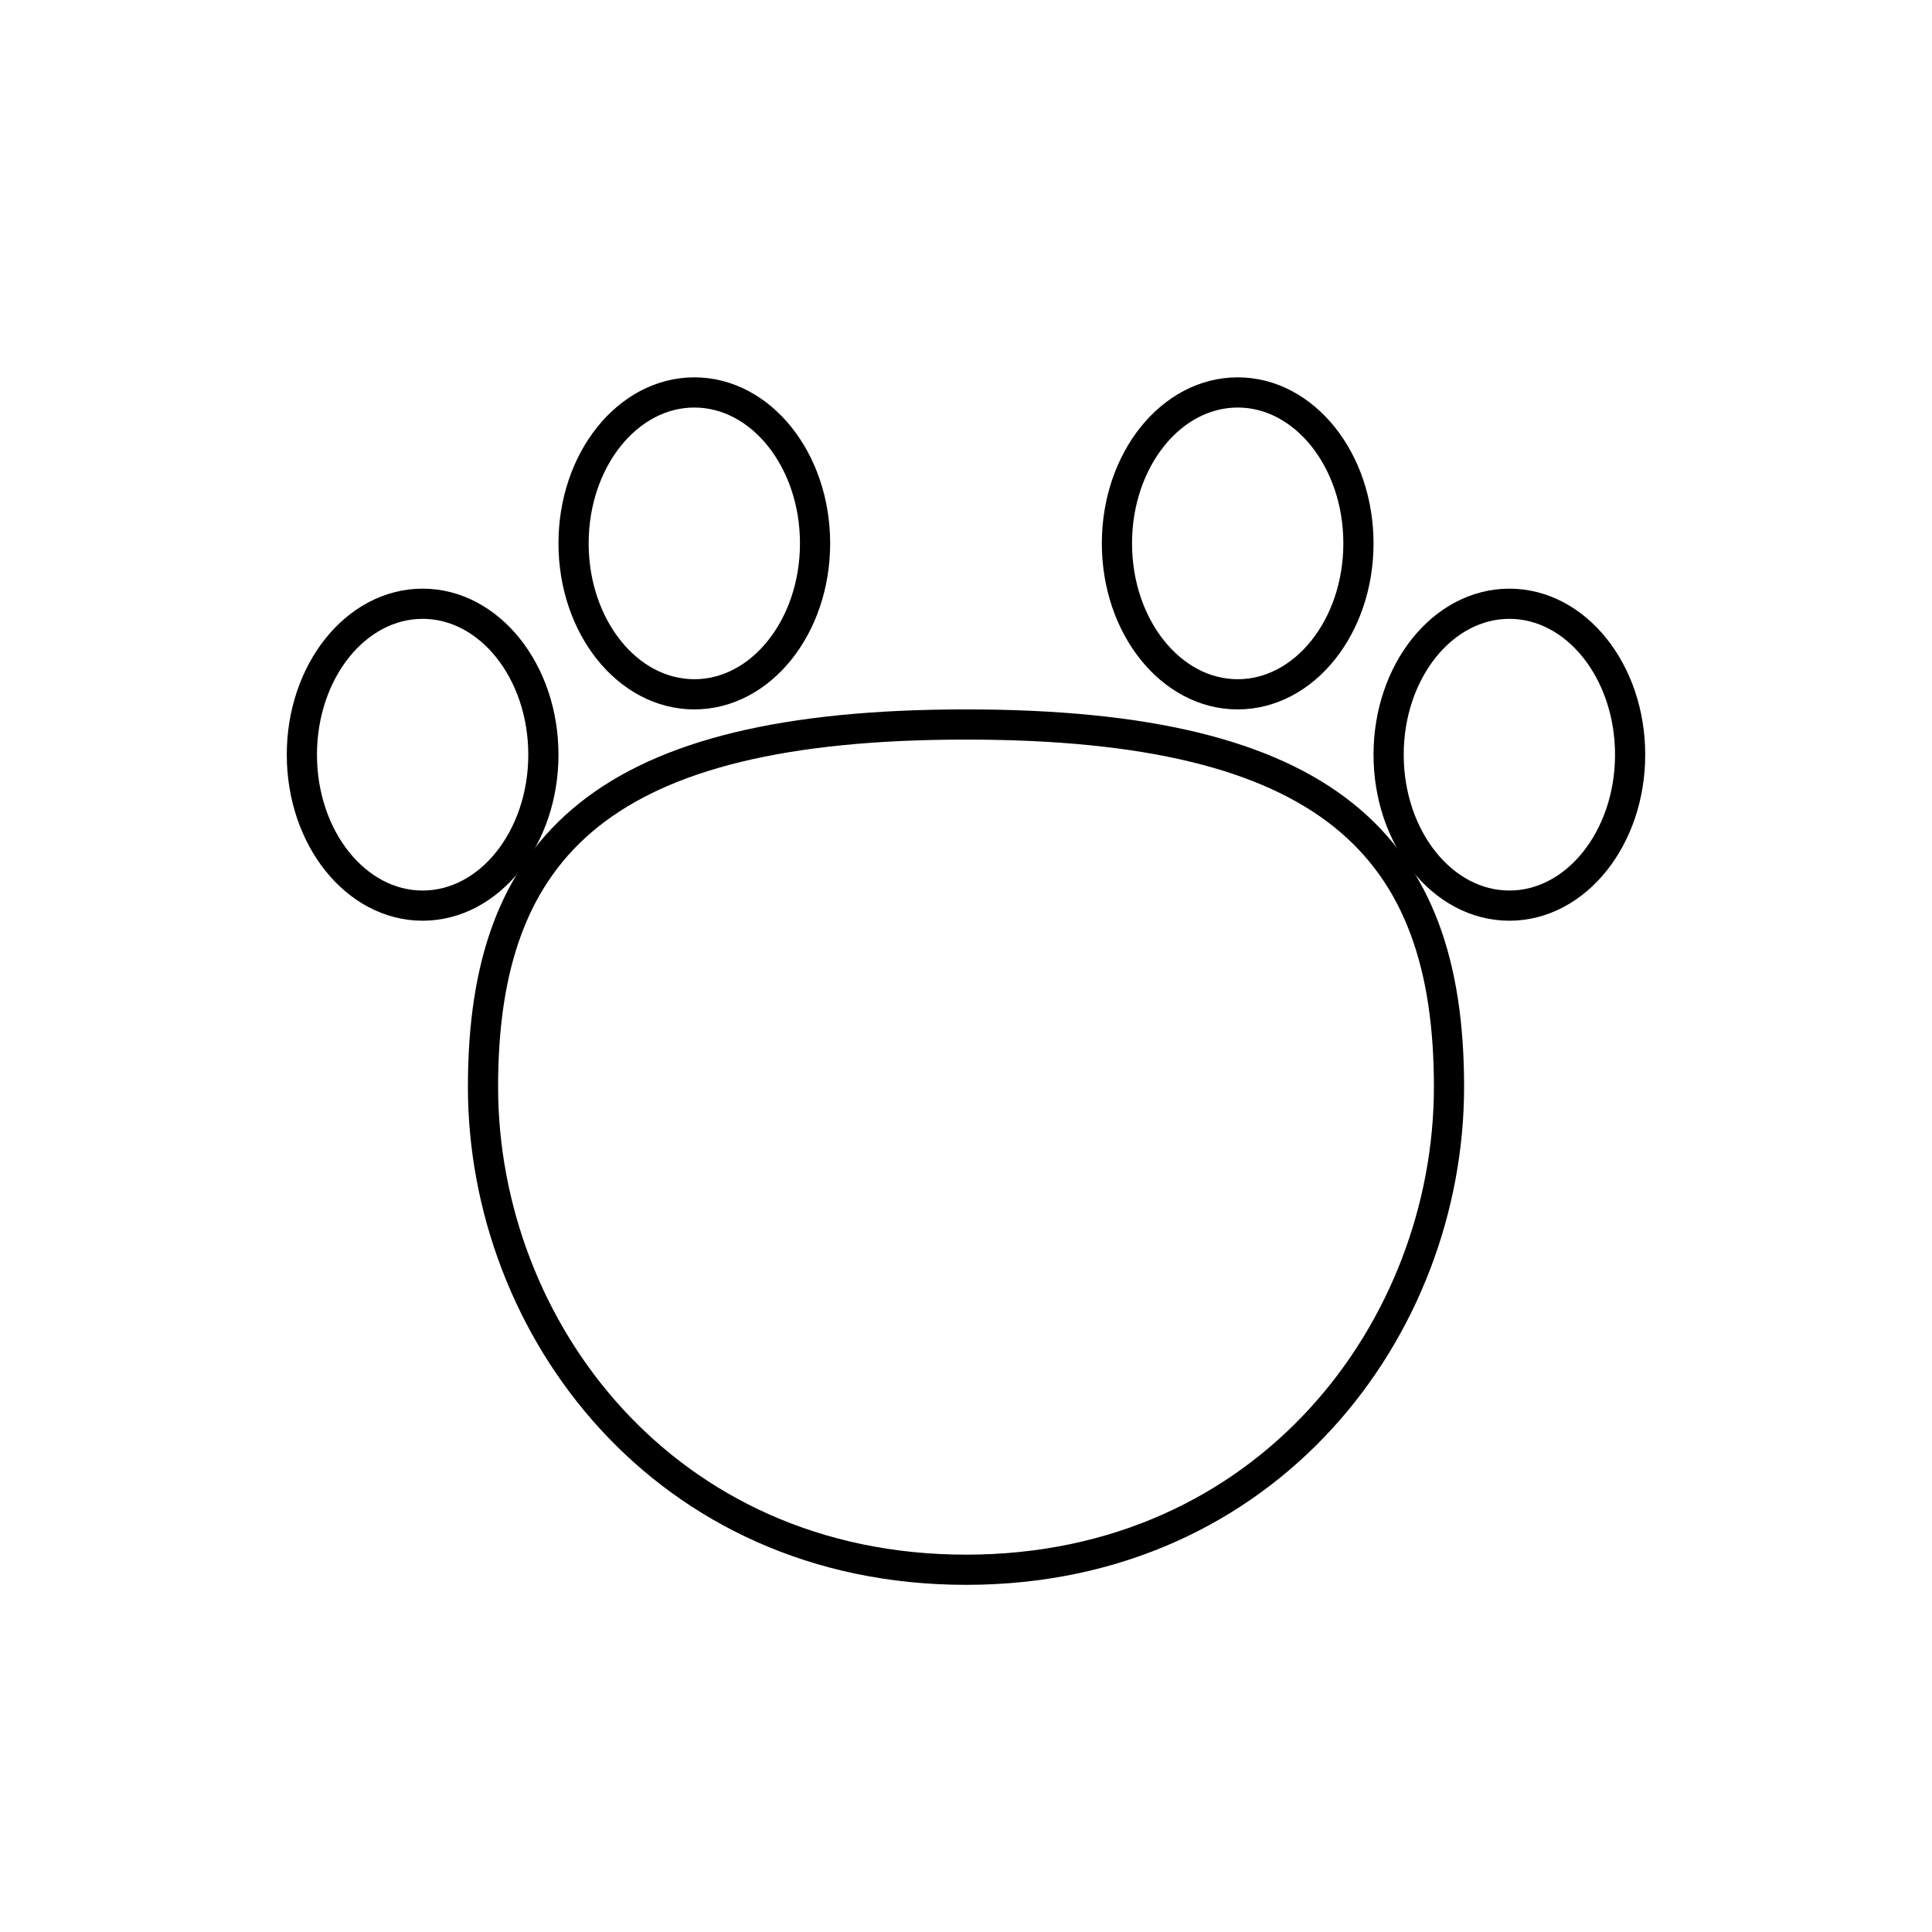
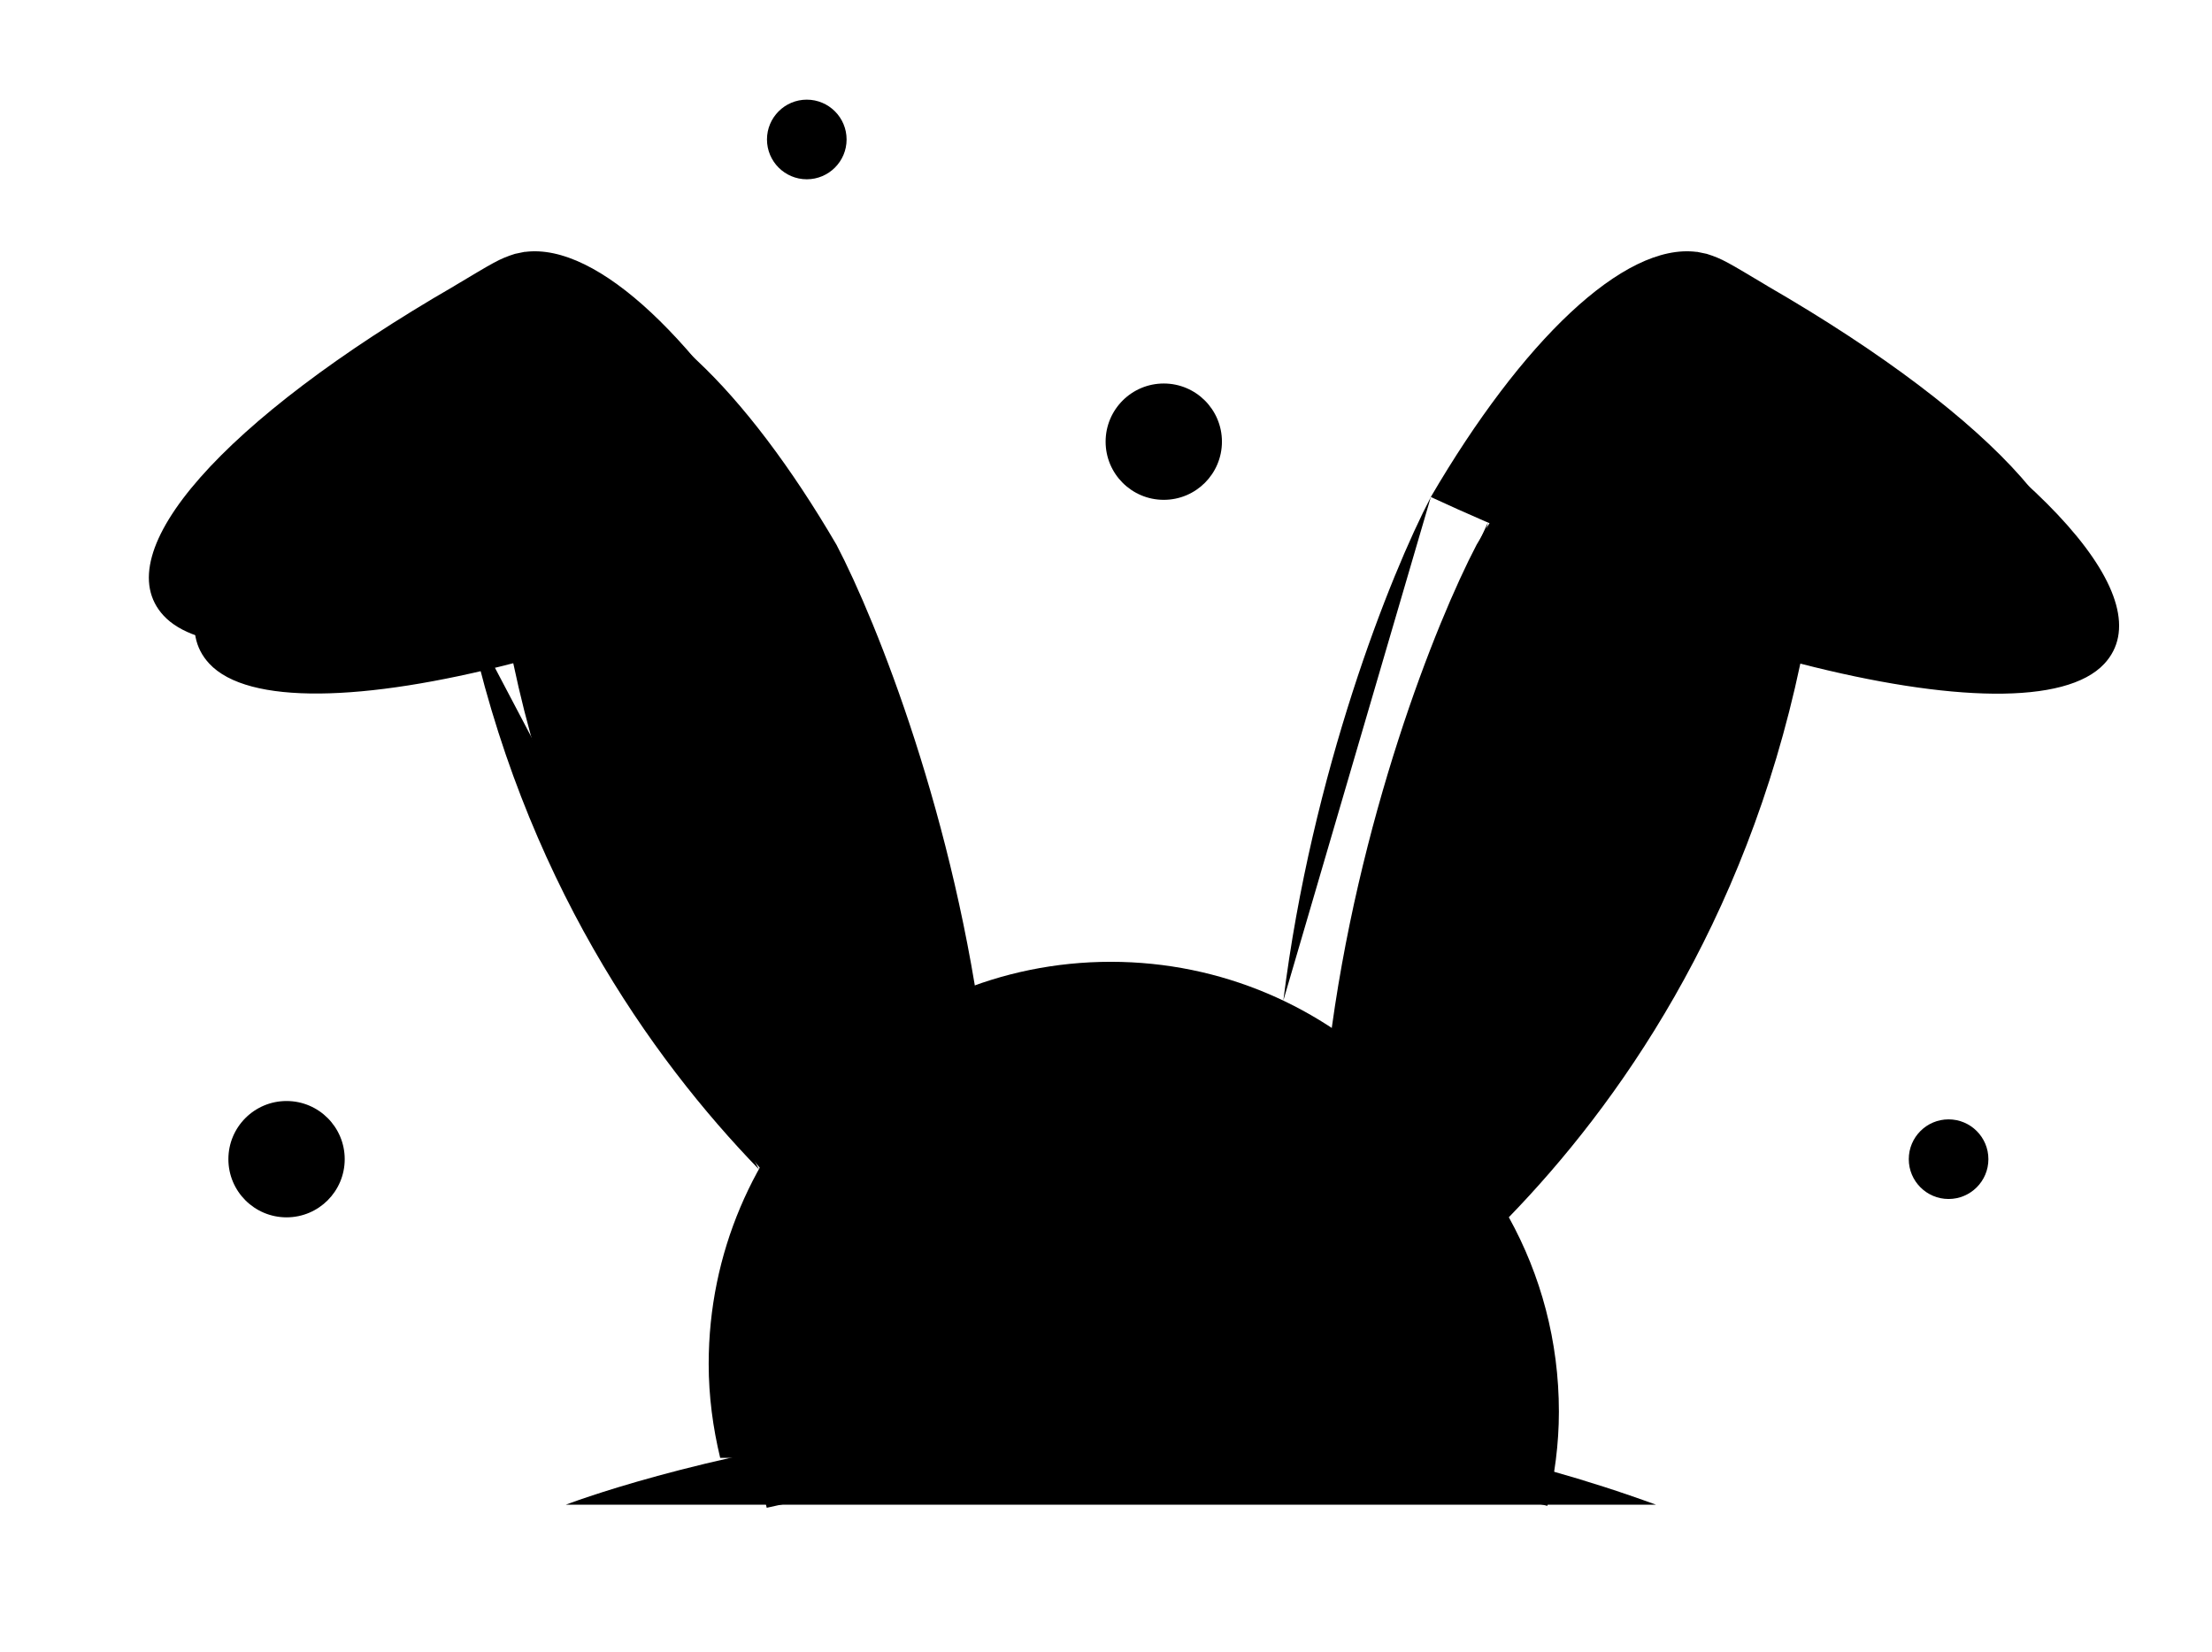
- <svg xmlns="http://www.w3.org/2000/svg" fill="none" viewBox="0 0 64 64">
-   <ellipse cx="23" cy="18" rx="4" ry="5" stroke="currentColor" strokeWidth="2" />
-   <ellipse cx="41" cy="18" rx="4" ry="5" stroke="currentColor" strokeWidth="2" />
-   <ellipse cx="50" cy="25" rx="4" ry="5" stroke="currentColor" strokeWidth="2" />
-   <ellipse cx="14" cy="25" rx="4" ry="5" stroke="currentColor" strokeWidth="2" />
-   <path d="M32 52C42 52 48 44 48 36C48 28 44 24 32 24C20 24 16 28 16 36C16 44 22 52 32 52Z" stroke="currentColor" strokeLinecap="round" strokeLinejoin="round" strokeWidth="2" />
+ <svg xmlns="http://www.w3.org/2000/svg" id="Isolation_Mode" data-name="Isolation Mode" viewBox="0 0 171.14 127.78">
+   <defs>
+     <style>
+       .cls-1 {
+         fill: #e2e2e2;
+         stroke-width: 0px;
+       }
+ 
+       .cls-2 {
+         fill: #2d2f33;
+       }
+ 
+       .cls-2, .cls-3, .cls-4 {
+         stroke: #2d2f33;
+         stroke-width: 3px;
+       }
+ 
+       .cls-2, .cls-4 {
+         stroke-miterlimit: 10;
+       }
+ 
+       .cls-3 {
+         stroke-linecap: round;
+         stroke-linejoin: round;
+       }
+ 
+       .cls-3, .cls-4 {
+         fill: none;
+       }</style>
+   </defs>
+   <path d="m140.27,25.83l.04.02c-3.12-1.86-3.49-2.11-4.72-2.5l-.77-.16c-5.65-.74-13.57,6.96-20.58,18.96-3.15,6.02-9.21,21.29-11.41,38.95-4.04-1.92-8.57-3-13.35-3s-9.3,1.08-13.35,3c-2.2-17.66-8.26-32.93-11.41-38.95-7.01-12-14.92-19.71-20.58-18.96l-.77.16c-1.23.39-1.6.64-4.72,2.5l.04-.02c-17.95,10.37-27,20.67-22.5,25.51,2.99,3.22,11.96,2.96,23.52-.03h0c4.27,20.25,14.16,34.19,22.56,42.86h-.01c-2.47,4.45-3.87,9.58-3.87,15.04,0,2.51.33,4.94.89,7.27l.04.17c1.26-.29,2.64-.58,4.07-.87.78-.15,1.58-.31,2.4-.45.25-.04.49-.09.74-.13.86-.15,1.75-.3,2.66-.44.21-.03.42-.07.64-.1,1.01-.15,2.04-.3,3.1-.43.14-.02.27-.04.4-.05,1.19-.15,2.41-.29,3.66-.41,7.45-.74,15.92-.98,24.98-.18,0,0,0,0,0,.01,2.03.18,4.1.42,6.18.71.41.06.82.11,1.24.18.82.12,1.64.26,2.47.4.56.1,1.12.2,1.68.3.77.14,1.54.29,2.31.45,1.28.27,2.57.54,3.87.86h0c.56-2.34.89-4.77.89-7.28,0-5.46-1.4-10.58-3.87-15.04h-.01c8.4-8.66,18.28-22.61,22.56-42.84h0c11.55,2.97,20.53,3.23,23.52.01,4.5-4.85-4.55-15.14-22.5-25.51Z" />
+   <g>
+     <circle cx="90.04" cy="34.17" r="4.5" />
+     <circle cx="22.17" cy="89.68" r="4.5" />
+   </g>
+   <path d="m153.84,89.68c0,1.7-1.38,3.08-3.08,3.08s-3.08-1.38-3.08-3.08,1.38-3.08,3.08-3.08,3.08,1.38,3.08,3.08Z" />
+   <path d="m65.5,10.79c0,1.7-1.38,3.08-3.08,3.08s-3.08-1.38-3.08-3.08,1.38-3.08,3.08-3.08,3.08,1.38,3.08,3.08Z" />
+   <g>
+     <path d="m116.16,112.79c.56-2.34.89-4.76.89-7.27,0-17.18-13.93-31.11-31.11-31.11s-31.11,13.93-31.11,31.11c0,2.51.33,4.94.89,7.27" />
+     <path d="m71.41,100.05c0,1.56.86,2.83,1.91,2.83s1.91-1.27,1.91-2.83-.86-2.83-1.91-2.83-1.91,1.27-1.91,2.83Z" />
+     <path d="m100.49,100.05c0,1.56-.86,2.83-1.91,2.83s-1.91-1.27-1.91-2.83.86-2.83,1.91-2.83,1.91,1.27,1.91,2.83Z" />
+     <path d="m89.73,109.41l.11-.11c1.58-1.57.47-4.26-1.75-4.26h-4.28c-2.22,0-3.33,2.69-1.75,4.26l.17.17" />
+     <path d="m131.28,19.49c-5.65-.74-13.57,6.96-20.58,18.96,22.34,10.37,43.59,14.51,48.53,9.18,4.5-4.85-4.55-15.14-22.5-25.51l.04.02c-3.12-1.86-3.49-2.11-4.72-2.5l-.77-.16Z" />
+     <path d="m113.17,90.48c8.4-8.67,18.28-22.62,22.56-42.85" />
+     <path d="m110.7,38.46c-3.15,6.02-9.21,21.29-11.41,38.95" />
+     <path d="m108.71,84.32c5.79-4.49,18.55-16.54,22.76-37.87" />
+     <path d="m115.12,40.43c-2.73,5.78-10.08,23.19-9.66,40.85" />
+     <path d="m40.61,19.49c5.65-.74,13.57,6.96,20.58,18.96-22.34,10.37-43.59,14.51-48.53,9.18-4.5-4.85,4.55-15.14,22.5-25.51l-.04.02c3.12-1.86,3.49-2.11,4.72-2.5l.77-.16Z" />
+     <path d="m58.73,90.48c-8.4-8.67-18.28-22.62-22.56-42.85" />
+     <path d="m61.19,38.46c3.15,6.02,9.21,21.29,11.41,38.95" />
+     <path d="m63.19,84.32c-5.79-4.49-18.55-16.54-22.76-37.87" />
+     <path d="m56.78,40.43c2.73,5.78,10.08,23.18,9.66,40.84" />
+     <path d="m43.78,116.41s41.02-15.81,84.34,0" />
+     <line x1="96.04" y1="107.74" x2="135.73" y2="99.97" />
+     <line x1="105.55" y1="110.73" x2="136.3" y2="107.81" />
+     <line x1="75.85" y1="107.74" x2="36.17" y2="99.97" />
+     <line x1="67.27" y1="110.81" x2="35.6" y2="107.81" />
+   </g>
</svg>
